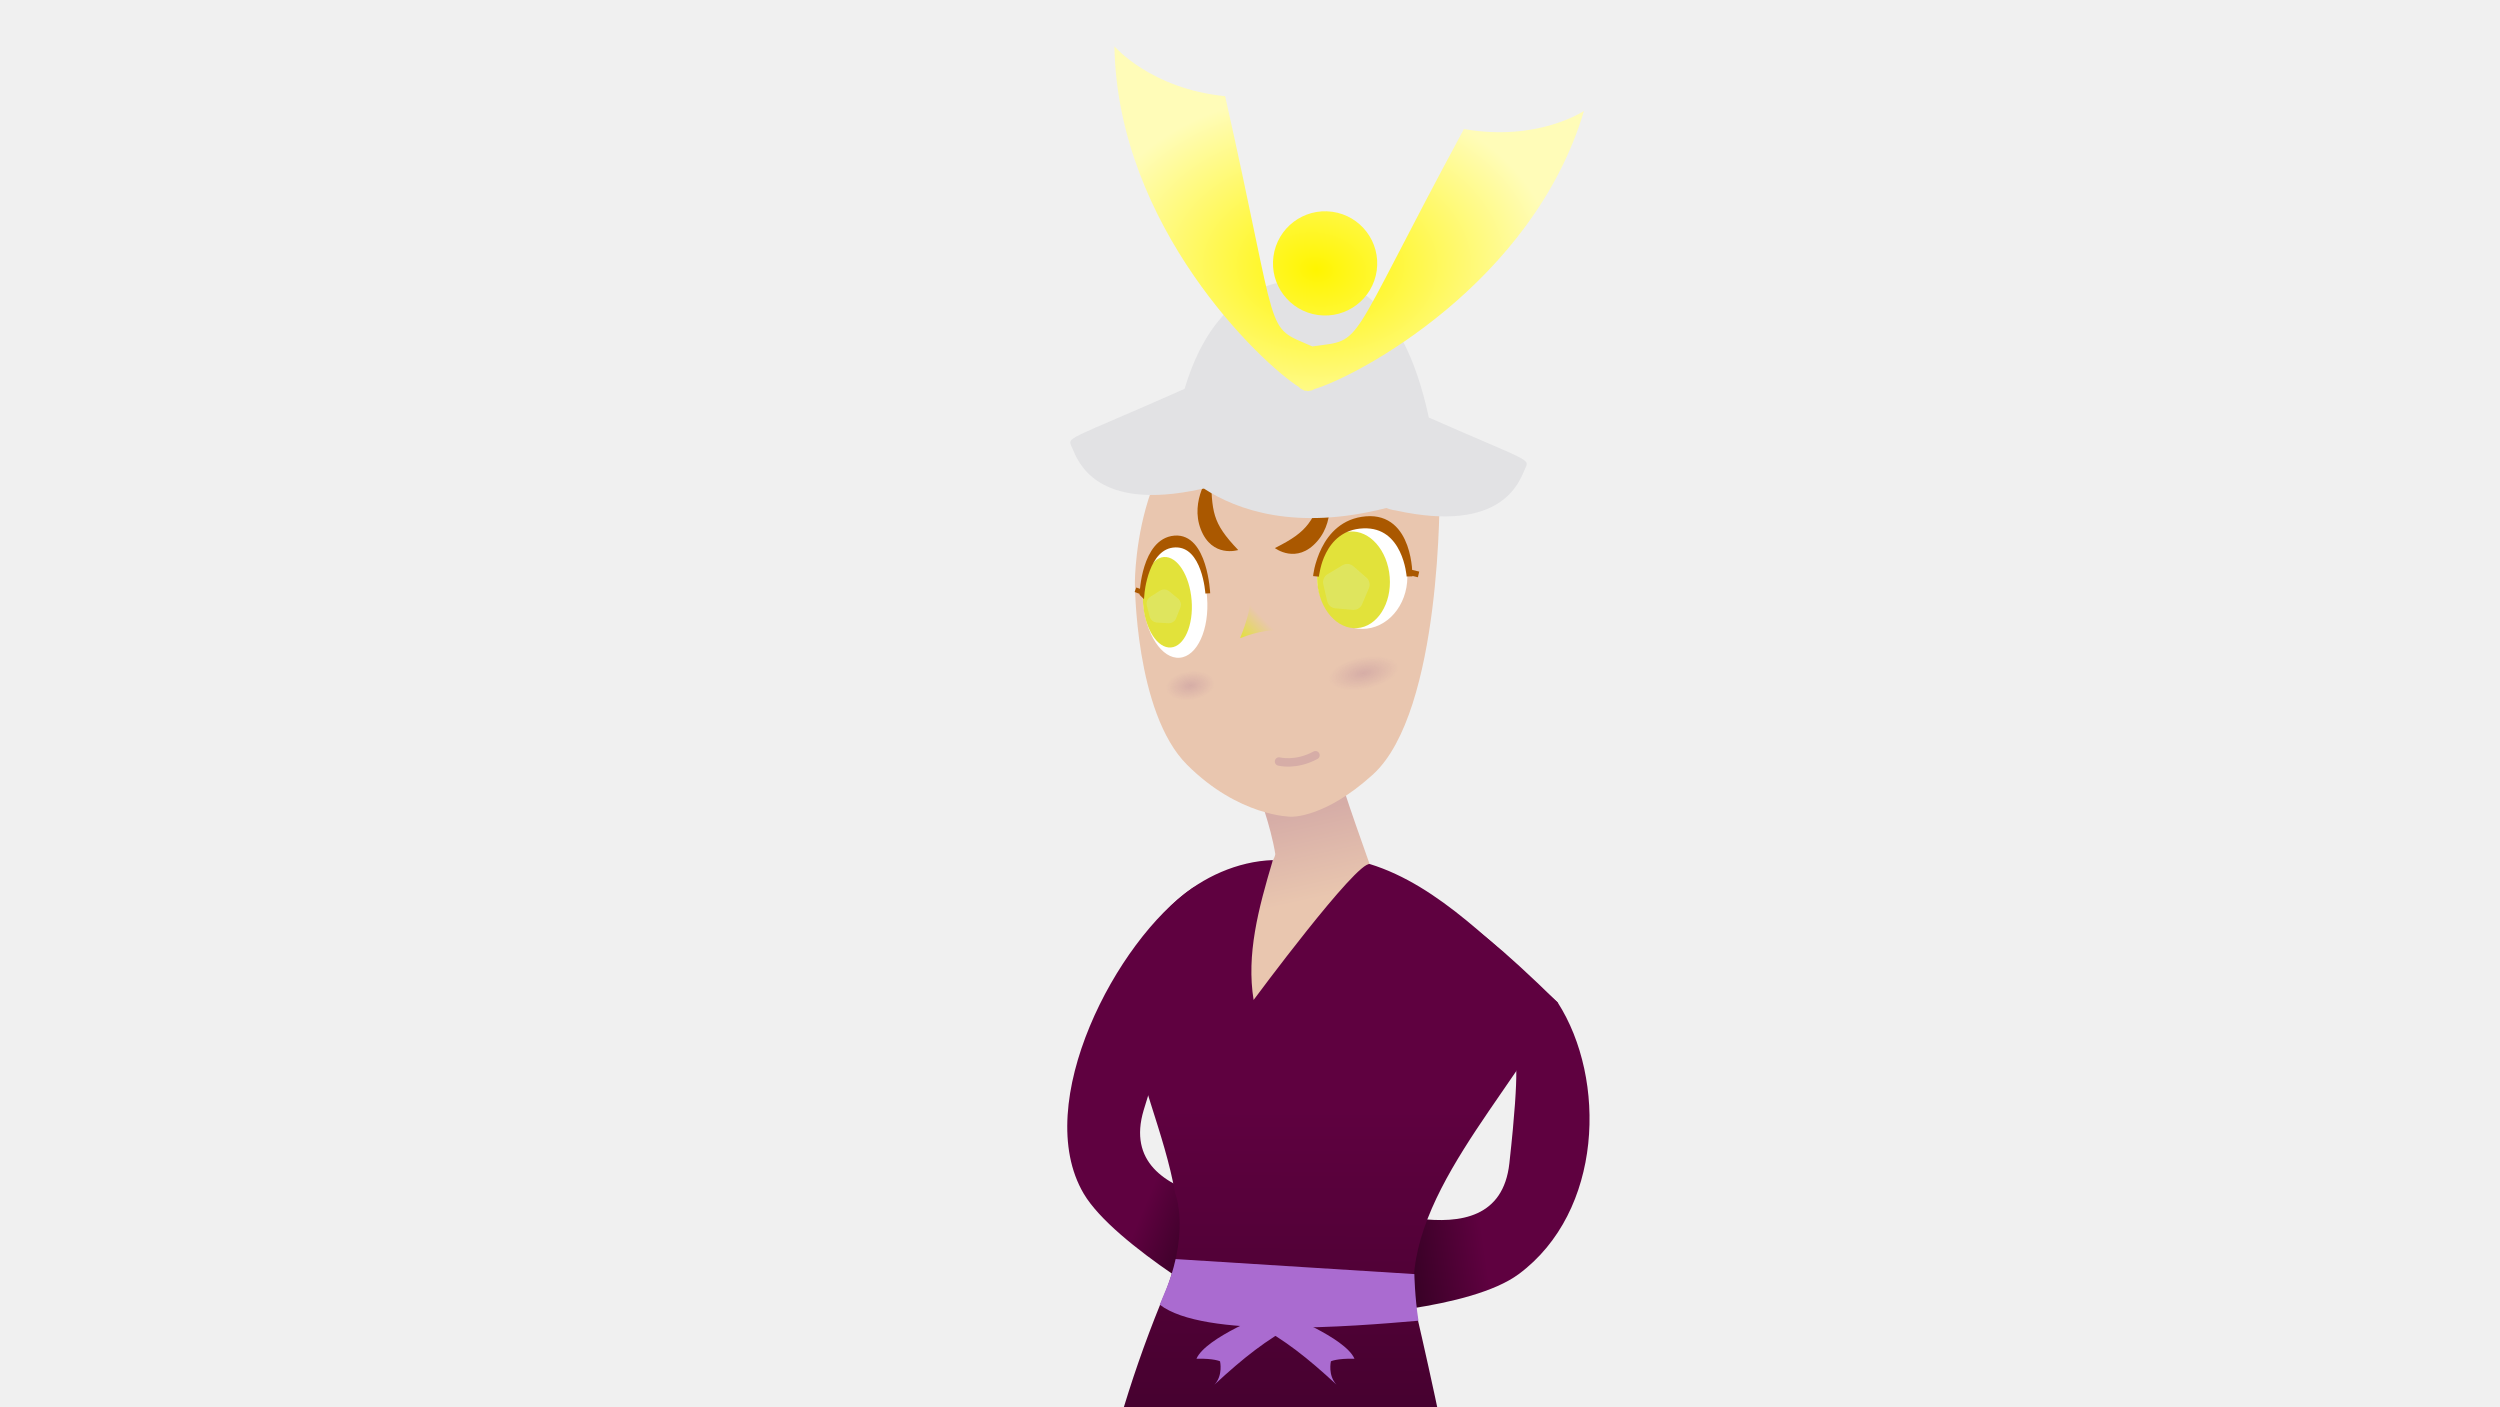
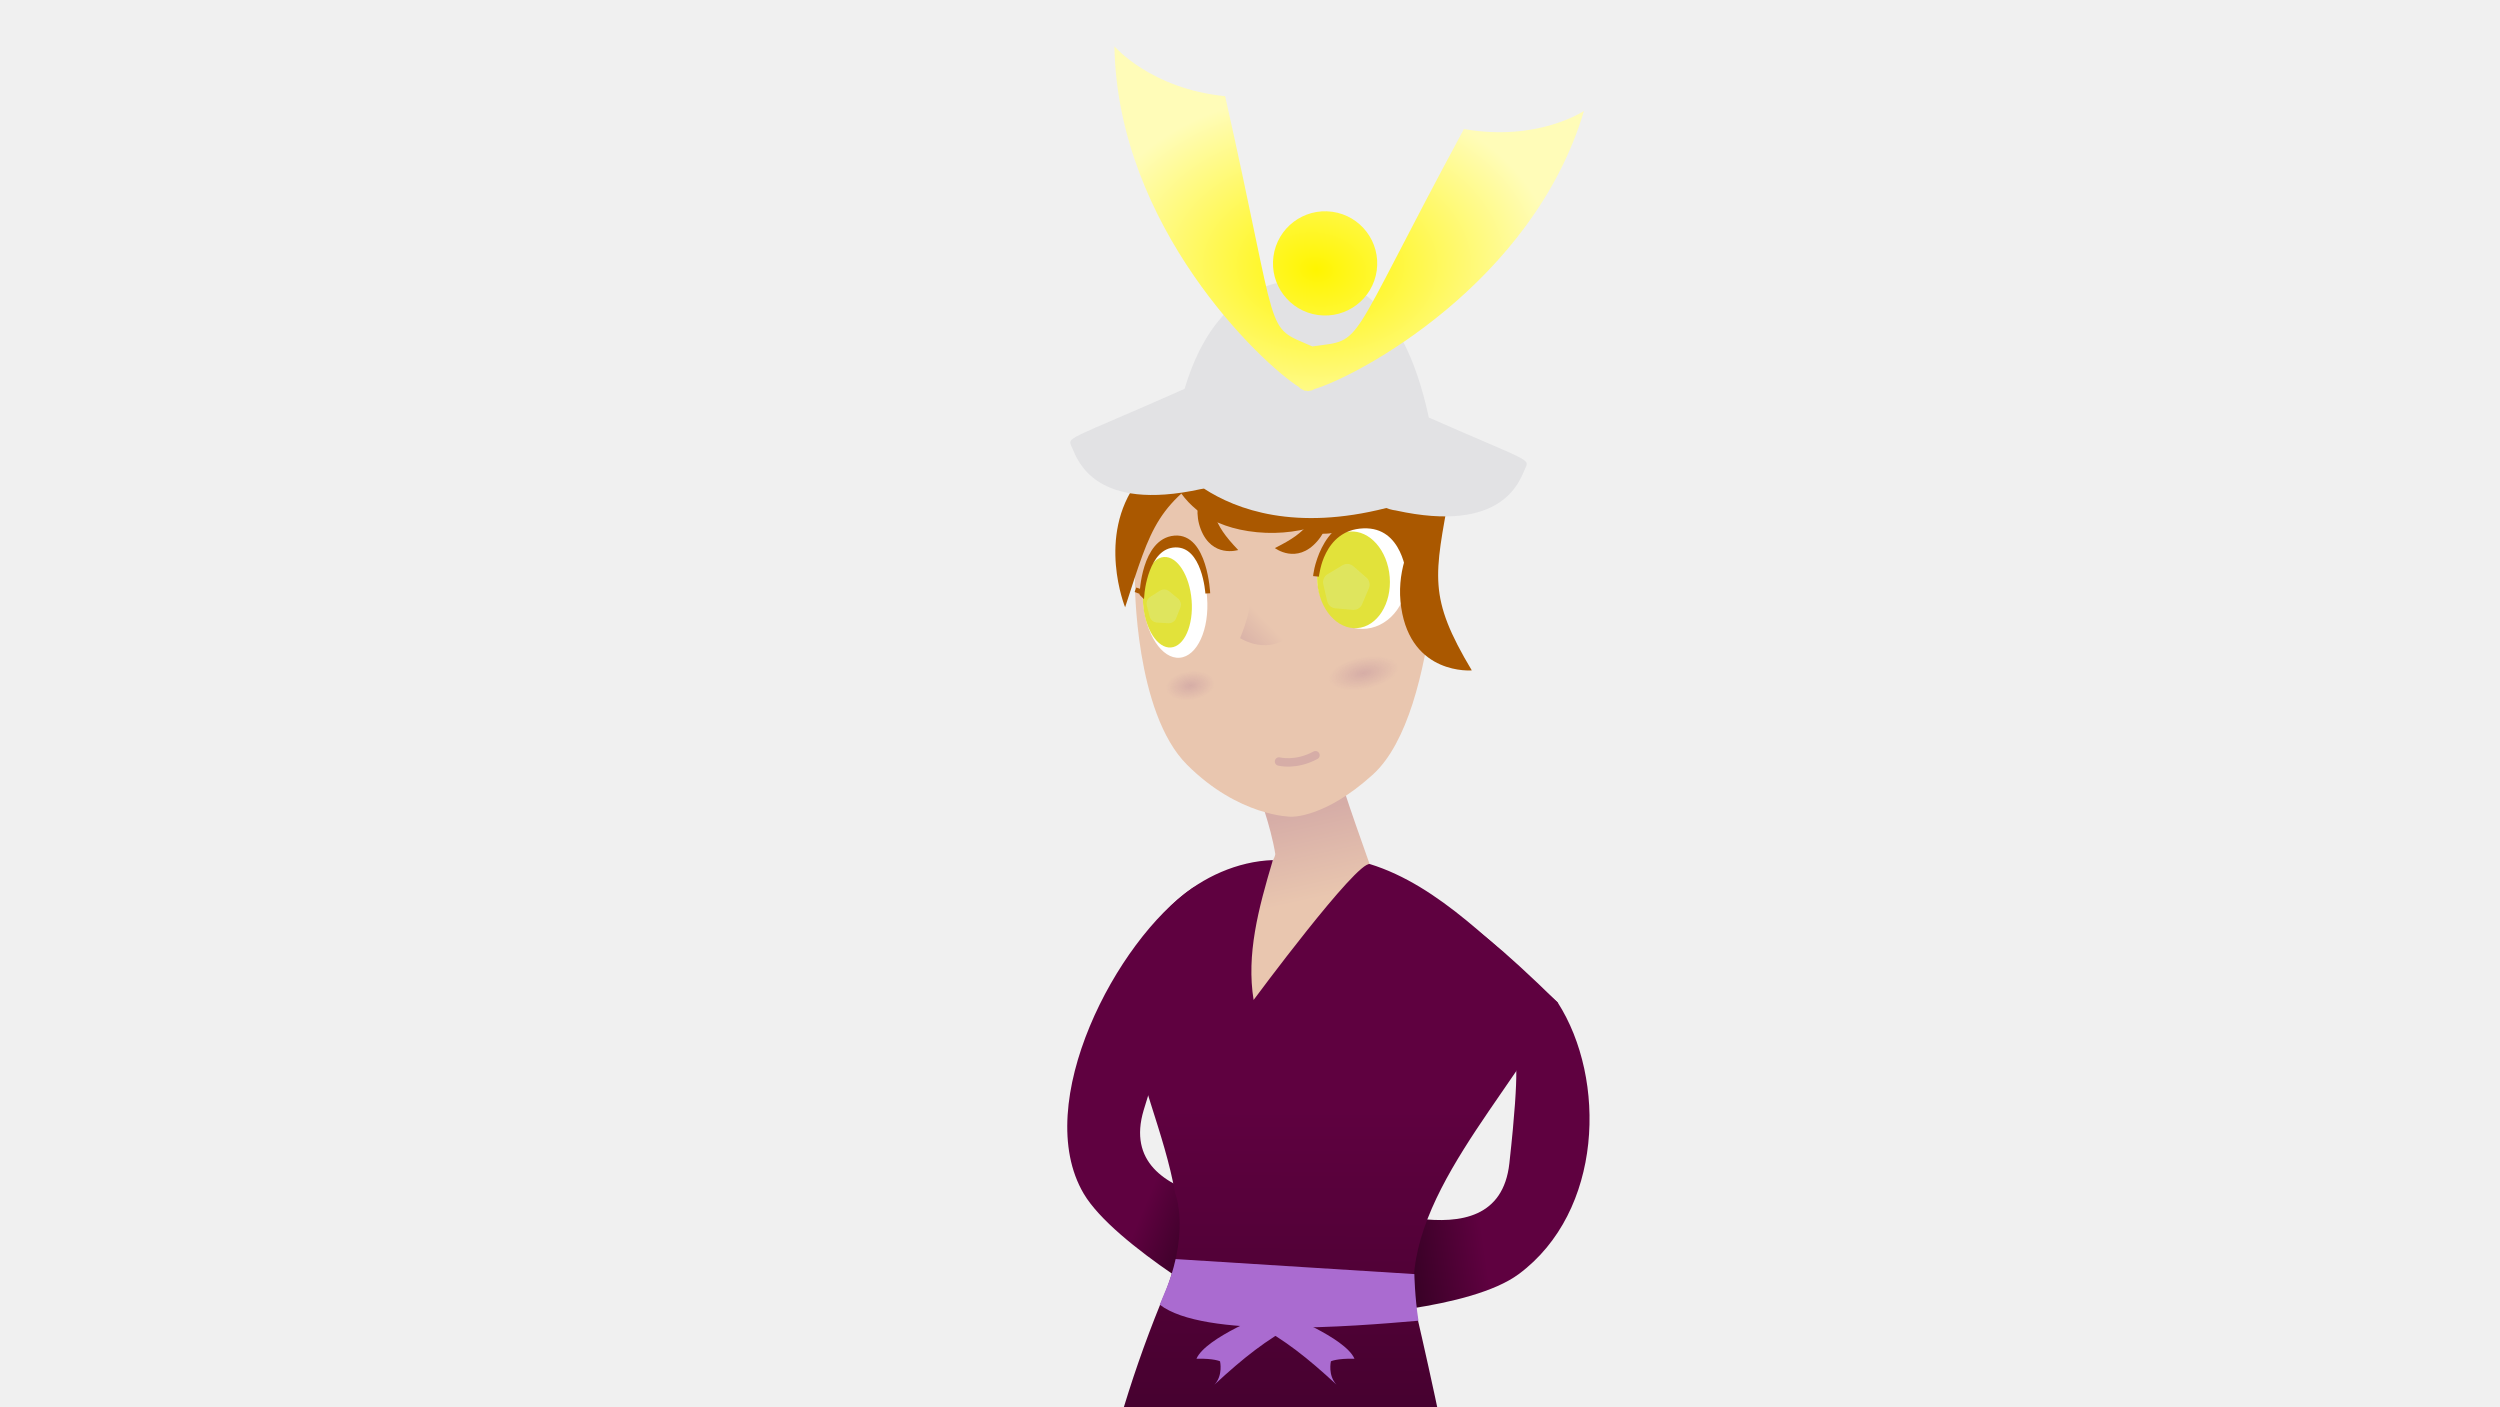
<svg xmlns="http://www.w3.org/2000/svg" xmlns:xlink="http://www.w3.org/1999/xlink" width="1920" height="1080" viewBox="0 0 508 285.75" version="1.1" id="svg8">
  <defs id="defs2">
    <linearGradient id="linearGradient4401">
      <stop style="stop-color:#fff500;stop-opacity:1" offset="0" id="stop4397" />
      <stop style="stop-color:#fffcb8;stop-opacity:1" offset="1" id="stop4399" />
    </linearGradient>
    <linearGradient id="linearGradient4388">
-       <stop style="stop-color:#e2e23a;stop-opacity:1" offset="0" id="stop4384" />
+       <stop style="stop-color:#dab3a8;stop-opacity:1" offset="0" id="stop4384" />
      <stop style="stop-color:#e9c6af;stop-opacity:1" offset="1" id="stop4386" />
    </linearGradient>
    <linearGradient id="linearGradient4370">
      <stop style="stop-color:#803e80;stop-opacity:1;" offset="0" id="stop4366" />
      <stop style="stop-color:#803e80;stop-opacity:0;" offset="1" id="stop4368" />
    </linearGradient>
    <linearGradient id="linearGradient4362">
      <stop style="stop-color:#803e80;stop-opacity:1;" offset="0" id="stop4358" />
      <stop style="stop-color:#803e80;stop-opacity:0;" offset="1" id="stop4360" />
    </linearGradient>
    <linearGradient id="linearGradient4335">
      <stop style="stop-color:#d6ada7;stop-opacity:1;" offset="0" id="stop4331" />
      <stop style="stop-color:#e9c6af;stop-opacity:1" offset="1" id="stop4333" />
    </linearGradient>
    <linearGradient id="linearGradient4326">
      <stop style="stop-color:#000000;stop-opacity:1;" offset="0" id="stop4322" />
      <stop style="stop-color:#5f0140;stop-opacity:1" offset="1" id="stop4324" />
    </linearGradient>
    <linearGradient id="linearGradient4318">
      <stop style="stop-color:#000000;stop-opacity:1;" offset="0" id="stop4314" />
      <stop style="stop-color:#5f0140;stop-opacity:1" offset="1" id="stop4316" />
    </linearGradient>
    <linearGradient id="linearGradient4310">
      <stop style="stop-color:#5f0140;stop-opacity:1" offset="0" id="stop4306" />
      <stop style="stop-color:#000000;stop-opacity:1" offset="1" id="stop4308" />
    </linearGradient>
    <linearGradient xlink:href="#linearGradient4310" id="linearGradient4312" x1="1685.976" y1="828.186" x2="1683.888" y2="1587.07" gradientUnits="userSpaceOnUse" />
    <linearGradient xlink:href="#linearGradient4318" id="linearGradient4320" x1="444.395" y1="246.048" x2="419.235" y2="235.437" gradientUnits="userSpaceOnUse" gradientTransform="matrix(1.16973,0,0,1.16973,140.1139,117.2705)" />
    <linearGradient xlink:href="#linearGradient4326" id="linearGradient4328" x1="445.883" y1="246.415" x2="477.814" y2="241.808" gradientUnits="userSpaceOnUse" gradientTransform="matrix(1.16973,0,0,1.16973,140.1139,117.2705)" />
    <linearGradient xlink:href="#linearGradient4335" id="linearGradient4337" x1="1697.27" y1="631.514" x2="1709.591" y2="687.627" gradientUnits="userSpaceOnUse" gradientTransform="matrix(0.3094912,0,0,0.3094912,140.1139,128.5205)" />
    <radialGradient xlink:href="#linearGradient4362" id="radialGradient4364" cx="418.755" cy="239.718" fx="418.755" fy="239.718" r="6.169" gradientTransform="matrix(1.16973,0,0,0.530711,115.3181,293.3336)" gradientUnits="userSpaceOnUse" />
    <radialGradient xlink:href="#linearGradient4370" id="radialGradient4372" cx="400.822" cy="215.015" fx="400.822" fy="215.015" r="4.284" gradientTransform="matrix(1.16973,0,0,0.6862418,122.6216,237.7634)" gradientUnits="userSpaceOnUse" />
    <linearGradient xlink:href="#linearGradient4388" id="linearGradient4390" x1="435.578" y1="148.648" x2="439.394" y2="144.98" gradientUnits="userSpaceOnUse" gradientTransform="matrix(1.16973,0,0,1.16973,140.1139,115.361)" />
    <radialGradient xlink:href="#linearGradient4401" id="radialGradient4403" cx="447.388" cy="81.972" fx="447.388" fy="81.972" r="56.312" gradientTransform="matrix(1,0,0,0.7343472,0,17.69988)" gradientUnits="userSpaceOnUse" />
    <radialGradient xlink:href="#linearGradient4401" id="radialGradient4405" gradientUnits="userSpaceOnUse" gradientTransform="matrix(1,0,0,0.7343472,0,17.69988)" cx="453.03" cy="-0.675" fx="453.03" fy="-0.675" r="56.312" />
    <radialGradient xlink:href="#linearGradient4401" id="radialGradient4333" gradientUnits="userSpaceOnUse" gradientTransform="matrix(1,0,0,0.7343472,0,17.69988)" cx="447.388" cy="81.972" fx="447.388" fy="81.972" r="56.312" />
  </defs>
  <g id="layer1" transform="translate(-397.6383,-159.5643)">
    <path style="fill:url(#linearGradient4337);fill-opacity:1;stroke:none;stroke-width:1.058px;stroke-linecap:butt;stroke-linejoin:miter;stroke-opacity:1" d="m 668.035,314.496 c -3.85,-0.164 -14.885,5.734 -14.885,5.734 0,0 2.675,6.957 3.631,12.892 -0.385,2.156 -2.832,3.34 -2.99,4.505 0.899,4.52 -8.686,34.466 -6.482,35.883 2.408,1.548 20.465,-31.525 21.953,-31.686 4.58,-0.496 5.962,-3.998 6.377,-5.854 0.681,0.193 0.762,0.429 0.762,0.429 0,0 -6.414,-17.772 -7.082,-21.112 -0.104,-0.522 -0.571,-0.76 -1.284,-0.79 z" id="path4612" />
    <path style="fill:#e9c6af;stroke:none;stroke-width:1.058px;stroke-linecap:butt;stroke-linejoin:miter;stroke-opacity:1" d="m 628.245,277.907 c 0,0 0,26.456 10.582,37.039 10.582,10.582 21.165,10.582 21.165,10.582 0,0 6.81,0.332 16.619,-8.579 14.121,-12.828 13.55,-57.716 13.55,-57.716 0,0 -3.069,-2.894 -3.485,-5.432 -0.892,-5.433 -3.122,-12.934 -31.974,-12.934 -26.456,4e-5 -26.456,37.039 -26.456,37.039 z" id="path4487" />
    <ellipse ry="10.582" rx="9.165" cy="276.776" cx="674.449" id="ellipse4497" style="fill:#ffffff;fill-opacity:1;stroke:none;stroke-width:4.298;stroke-linecap:round;stroke-linejoin:round;stroke-miterlimit:4;stroke-dasharray:none;stroke-opacity:1;paint-order:stroke fill markers" />
-     <path style="fill:url(#linearGradient4390);fill-opacity:1;stroke:none;stroke-width:0.704;stroke-linecap:butt;stroke-linejoin:miter;stroke-miterlimit:4;stroke-dasharray:none;stroke-opacity:1" d="m 651.442,280.406 c 0,0 1.139,1.54 -1.819,8.834 7.85,-3.03 10.528,-0.826 10.528,-0.826" id="path4489" />
+     <path style="fill:url(#linearGradient4390);fill-opacity:1;stroke:none;stroke-width:0.704;stroke-linecap:butt;stroke-linejoin:miter;stroke-miterlimit:4;stroke-dasharray:none;stroke-opacity:1" d="m 651.442,280.406 c 0,0 1.139,1.54 -1.819,8.834 6.513,3.652 10.528,-0.826 10.528,-0.826" id="path4489" />
    <ellipse ry="11.834" rx="6.524" cy="330.361" cx="612.434" id="ellipse4499" style="fill:#ffffff;fill-opacity:1;stroke:none;stroke-width:4.697;stroke-linecap:round;stroke-linejoin:round;stroke-miterlimit:4;stroke-dasharray:none;stroke-opacity:1;paint-order:stroke fill markers" transform="rotate(-4.488558)" />
    <ellipse style="fill:#e2e23a;fill-opacity:1;stroke:none;stroke-width:3.609;stroke-linecap:round;stroke-linejoin:round;stroke-miterlimit:4;stroke-dasharray:none;stroke-opacity:1;paint-order:stroke fill markers" id="path4491" cx="610.834" cy="330.76" rx="4.946" ry="9.219" transform="rotate(-4.488558)" />
    <ellipse style="fill:#e2e23a;fill-opacity:1;stroke:none;stroke-width:3.72;stroke-linecap:round;stroke-linejoin:round;stroke-miterlimit:4;stroke-dasharray:none;stroke-opacity:1;paint-order:stroke fill markers" id="path4493" cx="648.898" cy="329.179" rx="7.381" ry="9.841" transform="rotate(-4.488558)" />
    <path style="fill:#aa5800;fill-opacity:1;stroke:#aa5800;stroke-width:1.183px;stroke-linecap:butt;stroke-linejoin:miter;stroke-opacity:1" d="m 665.05,276.68 c 0,0 0.86,-9.977 9.574,-10.343 8.715,-0.366 9.433,10.335 9.433,10.335 0,0 0.212,-12.364 -8.843,-11.6 -9.055,0.764 -10.164,11.608 -10.164,11.608 z" id="path4505" />
    <path style="fill:#aa5800;fill-opacity:1;stroke:#aa5800;stroke-width:1.183px;stroke-linecap:butt;stroke-linejoin:miter;stroke-opacity:1" d="m 684.37,275.93 1.521,0.356" id="path4507" />
    <path id="path4509" d="m 629.693,280.223 c 0,0 0.773,-9.763 6.768,-9.916 5.995,-0.153 6.599,9.833 6.599,9.833 0,0 -0.541,-11.788 -6.761,-11.247 -6.22,0.541 -6.607,11.329 -6.607,11.329 z" style="fill:#aa5800;fill-opacity:1;stroke:#aa5800;stroke-width:0.981px;stroke-linecap:butt;stroke-linejoin:miter;stroke-opacity:1" />
    <path id="path4511" d="m 628.364,279.4 1.056,0.393" style="fill:#aa5800;fill-opacity:1;stroke:#aa5800;stroke-width:0.981px;stroke-linecap:butt;stroke-linejoin:miter;stroke-opacity:1" />
    <path style="fill:#aa5800;fill-opacity:1;stroke:none;stroke-width:1.183px;stroke-linecap:butt;stroke-linejoin:miter;stroke-opacity:1" d="m 649.242,271.329 c -5.445,-5.716 -5.258,-7.666 -5.599,-15.654 0,0 -4.294,5.554 -2.004,11.449 2.29,5.895 7.603,4.205 7.603,4.205 z" id="path4513" />
    <path id="path4515" d="m 656.691,270.929 c 7.071,-3.509 7.562,-5.406 10.615,-12.795 0,0 2.136,6.687 -2.032,11.444 -4.168,4.757 -8.583,1.351 -8.583,1.351 z" style="fill:#aa5800;fill-opacity:1;stroke:none;stroke-width:1.183px;stroke-linecap:butt;stroke-linejoin:miter;stroke-opacity:1" />
    <path style="fill:none;fill-opacity:1;stroke:#d6ada7;stroke-width:1.714;stroke-linecap:round;stroke-linejoin:miter;stroke-miterlimit:4;stroke-dasharray:none;stroke-opacity:1;paint-order:stroke fill markers" d="m 657.536,314.301 c 0,0 3.384,0.908 7.406,-1.273" id="path4520" />
+     <path style="fill:#aa5800;fill-opacity:1;stroke:none;stroke-width:2.616px;stroke-linecap:butt;stroke-linejoin:miter;stroke-opacity:1" d="m 696.708,295.789 c -8.953,-14.978 -7.599,-19.093 -4.44,-36.482 0,0 -11.966,9.881 -9.903,23.708 2.063,13.827 14.344,12.774 14.344,12.774 z" id="path882" />
+     <path id="path884" d="m 694.051,255.136 c -16.491,5.704 -20.242,3.539 -36.62,-3.106 0,0 7.228,13.732 21.185,14.538 13.957,0.805 15.435,-11.432 15.435,-11.432 z" style="fill:#aa5800;fill-opacity:1;stroke:none;stroke-width:2.616px;stroke-linecap:butt;stroke-linejoin:miter;stroke-opacity:1" />
+     <path style="fill:#aa5800;fill-opacity:1;stroke:none;stroke-width:2.616px;stroke-linecap:butt;stroke-linejoin:miter;stroke-opacity:1" d="m 647.477,252.956 c -14.987,8.939 -15.746,13.203 -21.215,30.01 0,0 -5.847,-14.375 2.528,-25.569 8.375,-11.194 18.687,-4.441 18.687,-4.441 z" id="path886" />
+     <path id="path888" d="m 634.003,248.411 c 21.762,11.54 27.465,9.334 51.752,3.626 0,0 -13.066,17.583 -32.708,15.673 -19.642,-1.91 -19.044,-19.299 -19.044,-19.299 z" style="fill:#aa5800;fill-opacity:1;stroke:none;stroke-width:3.693px;stroke-linecap:butt;stroke-linejoin:miter;stroke-opacity:1" />
+     <path style="fill:#aa5800;fill-opacity:1;stroke:none;stroke-width:1.183px;stroke-linecap:butt;stroke-linejoin:miter;stroke-opacity:1" d="m 660.171,262.733 c 7.421,2.691 9.132,1.737 16.585,-1.158 0,0 -3.362,6.163 -9.68,6.433 -6.318,0.27 -6.904,-5.275 -6.904,-5.275 z" id="path890" />
+     <path style="fill:#aa5800;fill-opacity:1;stroke:none;stroke-width:1.183px;stroke-linecap:butt;stroke-linejoin:miter;stroke-opacity:1" d="m 689.87,270.835 c -2.506,-1.244 -0.69,-6.065 -1.95,-7.22 -2.295,-2.104 -6.695,-0.805 -8.665,-5.576 0,0 -2.136,6.687 2.032,11.444 4.168,4.757 8.583,1.351 8.583,1.351 z" id="path892" />
    <path style="fill:#e2e2e4;fill-opacity:1;stroke:none;stroke-width:3.165px;stroke-linecap:butt;stroke-linejoin:miter;stroke-opacity:1" d="m 664.79,216.198 c -0.953,0.009 -1.734,0.087 -2.286,0.138 -3.739,0.345 -17.551,0.224 -24.163,22.239 -24.422,10.861 -23.915,9.592 -22.83,12.02 1.097,2.456 4.565,13.108 26.229,8.336 0,0 0.211,-0.02 0.54,-0.086 6.665,4.333 18.582,8.659 37.047,3.948 1.05,0.415 1.92,0.492 1.92,0.492 21.663,4.772 25.131,-5.88 26.228,-8.336 1.033,-2.313 1.564,-1.26 -19.497,-10.543 -5.562,-25.827 -17.466,-28.264 -23.188,-28.208 z" id="path4296" />
    <g id="g4395" style="fill:url(#radialGradient4403);fill-opacity:1" transform="matrix(0.8471801,0,0,0.8471801,286.8929,147.5662)">
      <circle transform="rotate(7.834985)" r="12.502" cy="15.469" cx="454.91" id="path4298" style="fill:url(#radialGradient4405);fill-opacity:1;stroke:none;stroke-width:9.162" />
      <path id="path4300" d="m 398.023,25.275 c 0.72,43.263 35.182,76.035 44.294,81.736 0.154,0.298 0.56,0.506 1.328,0.862 0.069,0.034 0.279,-0.011 0.394,-0.007 0.107,0.025 0.301,0.127 0.371,0.112 0.837,-0.135 1.283,-0.226 1.512,-0.471 10.313,-3.028 52.346,-25.274 64.724,-66.735 0,0 -11.114,7.457 -28.796,4.339 C 452.829,98.901 458.242,95.448 445.493,97.256 433.705,92.071 437.991,96.858 424.576,37.231 406.709,35.458 398.022,25.275 398.022,25.275 Z" style="fill:url(#radialGradient4333);fill-opacity:1;stroke:none;stroke-width:3.219px;stroke-linecap:butt;stroke-linejoin:miter;stroke-opacity:1" />
    </g>
  </g>
  <g id="layer3" transform="translate(-397.6383,-148.3143)">
    <path id="path4306" d="m 678.696,625.009 c 1.066,-0.21 11.681,-0.709 11.799,-2.188 0.118,-1.479 2.291,-22.374 0.725,-25.26 -0.233,-0.43 -1.389,-49.852 -3.534,-53.691 -8.053,-14.41 -22.836,1.932 -26.716,3.217 -2.031,0.673 8.094,51.441 8.714,53.877 -11.718,29.04 -12.095,20.605 9.013,24.044 z" style="fill:#aa5800;fill-opacity:1;stroke:none;stroke-width:0.232px;stroke-linecap:butt;stroke-linejoin:miter;stroke-opacity:1" />
    <path style="fill:#aa5800;fill-opacity:1;stroke:none;stroke-width:0.232px;stroke-linecap:butt;stroke-linejoin:miter;stroke-opacity:1" d="m 634.561,625.009 c -1.066,-0.21 -11.681,-0.709 -11.799,-2.188 -0.118,-1.479 -2.291,-22.374 -0.725,-25.26 0.233,-0.43 1.389,-49.852 3.535,-53.691 8.053,-14.41 22.836,1.932 26.716,3.217 2.031,0.673 -8.094,51.441 -8.714,53.877 11.718,29.04 12.095,20.605 -9.013,24.044 z" id="path4345" />
    <path id="path4301" d="m 701.146,577.16 c 1.106,11.397 2.09,23.116 3,35.321 -29.578,3.711 -58.775,1.575 -88.322,-0.466 1.672,-11.456 2.702,-22.799 3.508,-34.078 51.89,4.123 59.349,-4.744 81.814,-0.777 z" style="fill:#000000;fill-opacity:1;stroke:none;stroke-width:0.873px;stroke-linecap:butt;stroke-linejoin:miter;stroke-opacity:1" />
    <path style="fill:url(#linearGradient4328);fill-opacity:1;stroke:none;stroke-width:0.865px;stroke-linecap:butt;stroke-linejoin:miter;stroke-opacity:1" d="m 705.435,363.361 c 0,0 1.211,0.546 -1.094,21.348 -2.432,21.953 -34.8,5.18 -36.202,8.433 -2.731,6.337 -5.749,20.598 0.916,22.448 1.375,0.168 27.393,-1.116 37.188,-8.377 17.118,-12.691 17.91,-39.61 7.927,-55.188 -46.493,-45.524 -8.736,11.335 -8.736,11.335 z" id="path4640" />
    <path id="path4294" d="m 637.367,353.779 c 0,0 -1.328,0.03 -7.324,20.083 -6.327,21.161 30.02,18.349 30.041,21.892 0.041,6.9 -2.745,21.209 -9.604,20.311 -1.332,-0.382 -26.449,-14.695 -32.634,-25.203 -10.808,-18.364 6.756,-51.6 22.026,-62.047 14.644,-8.944 -2.506,24.965 -2.506,24.965 z" style="fill:url(#linearGradient4320);fill-opacity:1;stroke:none;stroke-width:0.865px;stroke-linecap:butt;stroke-linejoin:miter;stroke-opacity:1" />
    <g id="g4303" transform="matrix(1.16973,0,0,1.16973,140.1139,117.2705)">
      <path style="fill:url(#linearGradient4312);fill-opacity:1;stroke:none;stroke-width:3.419px;stroke-linecap:butt;stroke-linejoin:miter;stroke-opacity:1" d="m 1667.805,665.004 c -46.775,1.601 -91.363,42.322 -89.463,78.537 -1.754,3.204 -2.917,6.343 -3.553,9.414 -1.945,3.88 -2.891,7.731 -2.147,13.479 5.037,37.268 24.467,79.161 30.941,117.186 0,0 11.226,26.769 -9.498,72.535 -84.376,207.435 -60.926,405.408 -91.201,612.791 115.787,7.995 230.198,16.367 346.107,1.824 -16.65,-223.504 -39.749,-405.445 -87.66,-611.144 -11.557,-70.282 64.996,-141.82 93.508,-201.105 -40.447,-36.121 -77.652,-76.75 -123.26,-90.875 -8.464,-2.622 -76.418,89.193 -76.418,89.193 -4.819,-29.794 3,-59.54 12.643,-91.834 z" transform="scale(0.2645833)" id="path4617" />
    </g>
    <path style="fill:#aa6bd0;fill-opacity:1;stroke:none;stroke-width:0.309px;stroke-linecap:butt;stroke-linejoin:miter;stroke-opacity:1" d="m 636.525,404.158 48.511,3.052 c 0,0 0.077,4.636 0.834,9.473 -13.688,1.187 -43.65,3.639 -52.57,-3.258 0.569,-1.616 2.228,-4.695 3.225,-9.267 z" id="path4347" />
    <path style="fill:#aa6bd0;fill-opacity:1;stroke:none;stroke-width:0.309px;stroke-linecap:butt;stroke-linejoin:miter;stroke-opacity:1" d="m 655.485,415.13 c 0,0 -12.835,4.924 -14.724,9.276 3.613,-0.081 4.79,0.527 4.79,0.527 0,0 0.656,2.86 -1.142,4.744 6.018,-5.555 10.483,-9.057 16.394,-12.252 -2.483,-1.733 -5.318,-2.294 -5.318,-2.294 z" id="path4339" />
    <path id="path4356" d="m 658.142,415.13 c 0,0 12.835,4.924 14.724,9.276 -3.613,-0.081 -4.79,0.527 -4.79,0.527 0,0 -0.656,2.86 1.142,4.744 -6.018,-5.555 -10.483,-9.057 -16.394,-12.252 2.483,-1.733 5.318,-2.294 5.318,-2.294 z" style="fill:#aa6bd0;fill-opacity:1;stroke:none;stroke-width:0.309px;stroke-linecap:butt;stroke-linejoin:miter;stroke-opacity:1" />
  </g>
  <g id="layer2" style="display:inline;opacity:0.186" transform="translate(-397.6383,-159.5643)">
    <ellipse style="fill:url(#radialGradient4364);fill-opacity:1;stroke:none;stroke-width:0.704;stroke-linecap:round;stroke-linejoin:round;stroke-miterlimit:4;stroke-dasharray:none;stroke-opacity:0.522;paint-order:stroke fill markers" id="path4577" cx="605.148" cy="420.554" rx="7.216" ry="3.274" transform="rotate(-11.08575)" />
    <ellipse style="fill:url(#radialGradient4372);fill-opacity:1;stroke:none;stroke-width:0.704;stroke-linecap:round;stroke-linejoin:round;stroke-miterlimit:4;stroke-dasharray:none;stroke-opacity:0.522;paint-order:stroke fill markers" id="path4579" cx="591.476" cy="385.316" rx="5.011" ry="2.94" transform="rotate(-8.031536)" />
    <path style="fill:#d5f6ff;fill-opacity:1;stroke:#d5f6ff;stroke-width:3.271;stroke-linecap:round;stroke-linejoin:round;stroke-miterlimit:4;stroke-dasharray:none;stroke-dashoffset:0;stroke-opacity:1;paint-order:stroke fill markers" id="path4559" d="m 635.118,284.571 -2.282,-0.141 -0.571,-2.214 1.929,-1.228 1.764,1.455 z" />
    <path style="fill:#d5f6ff;fill-opacity:1;stroke:#d5f6ff;stroke-width:3.765;stroke-linecap:round;stroke-linejoin:round;stroke-miterlimit:4;stroke-dasharray:none;stroke-dashoffset:0;stroke-opacity:1;paint-order:stroke fill markers" id="path4561" d="m 672.68,281.607 -3.518,-0.31 -0.792,-3.441 3.028,-1.817 2.664,2.318 z" />
  </g>
</svg>
